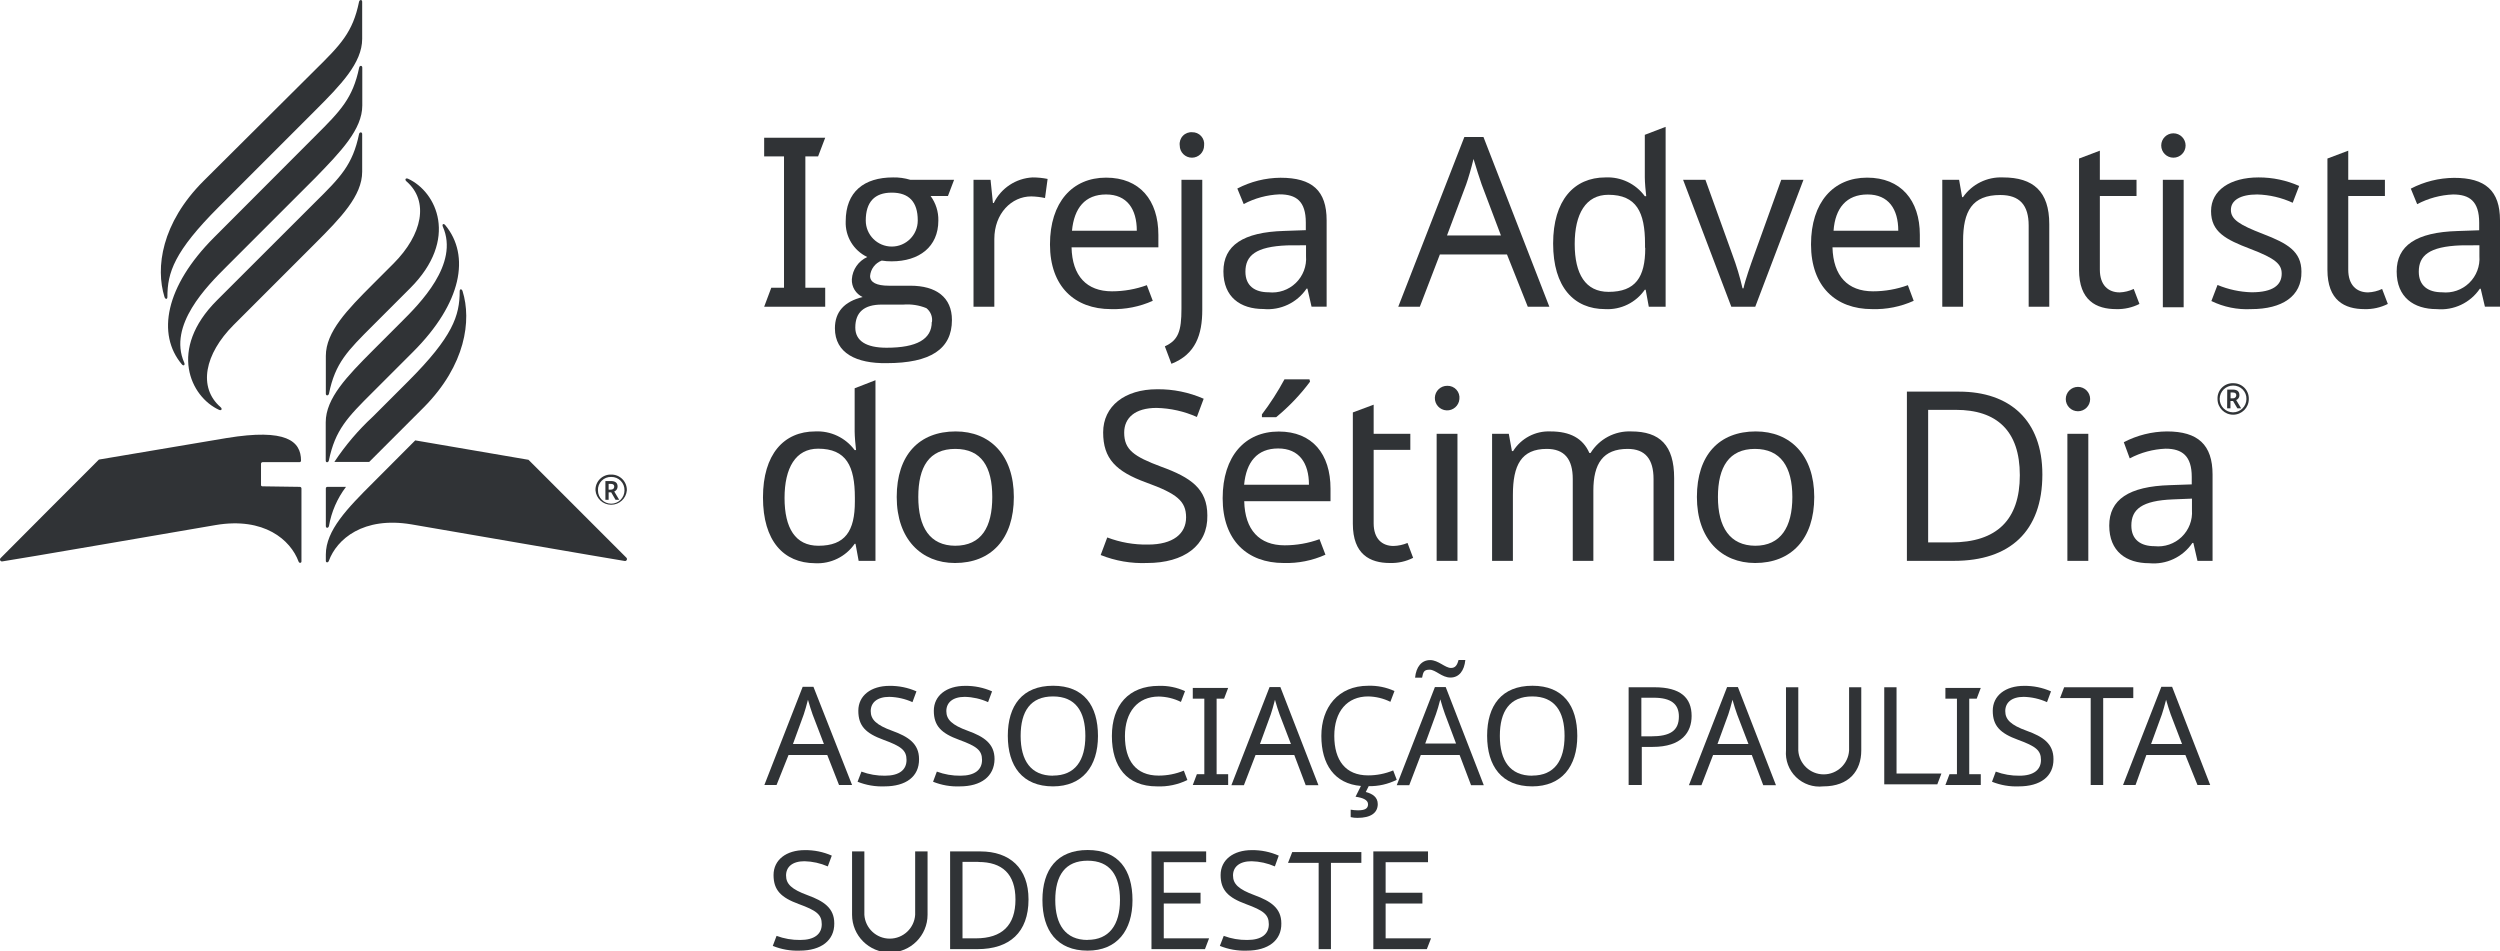
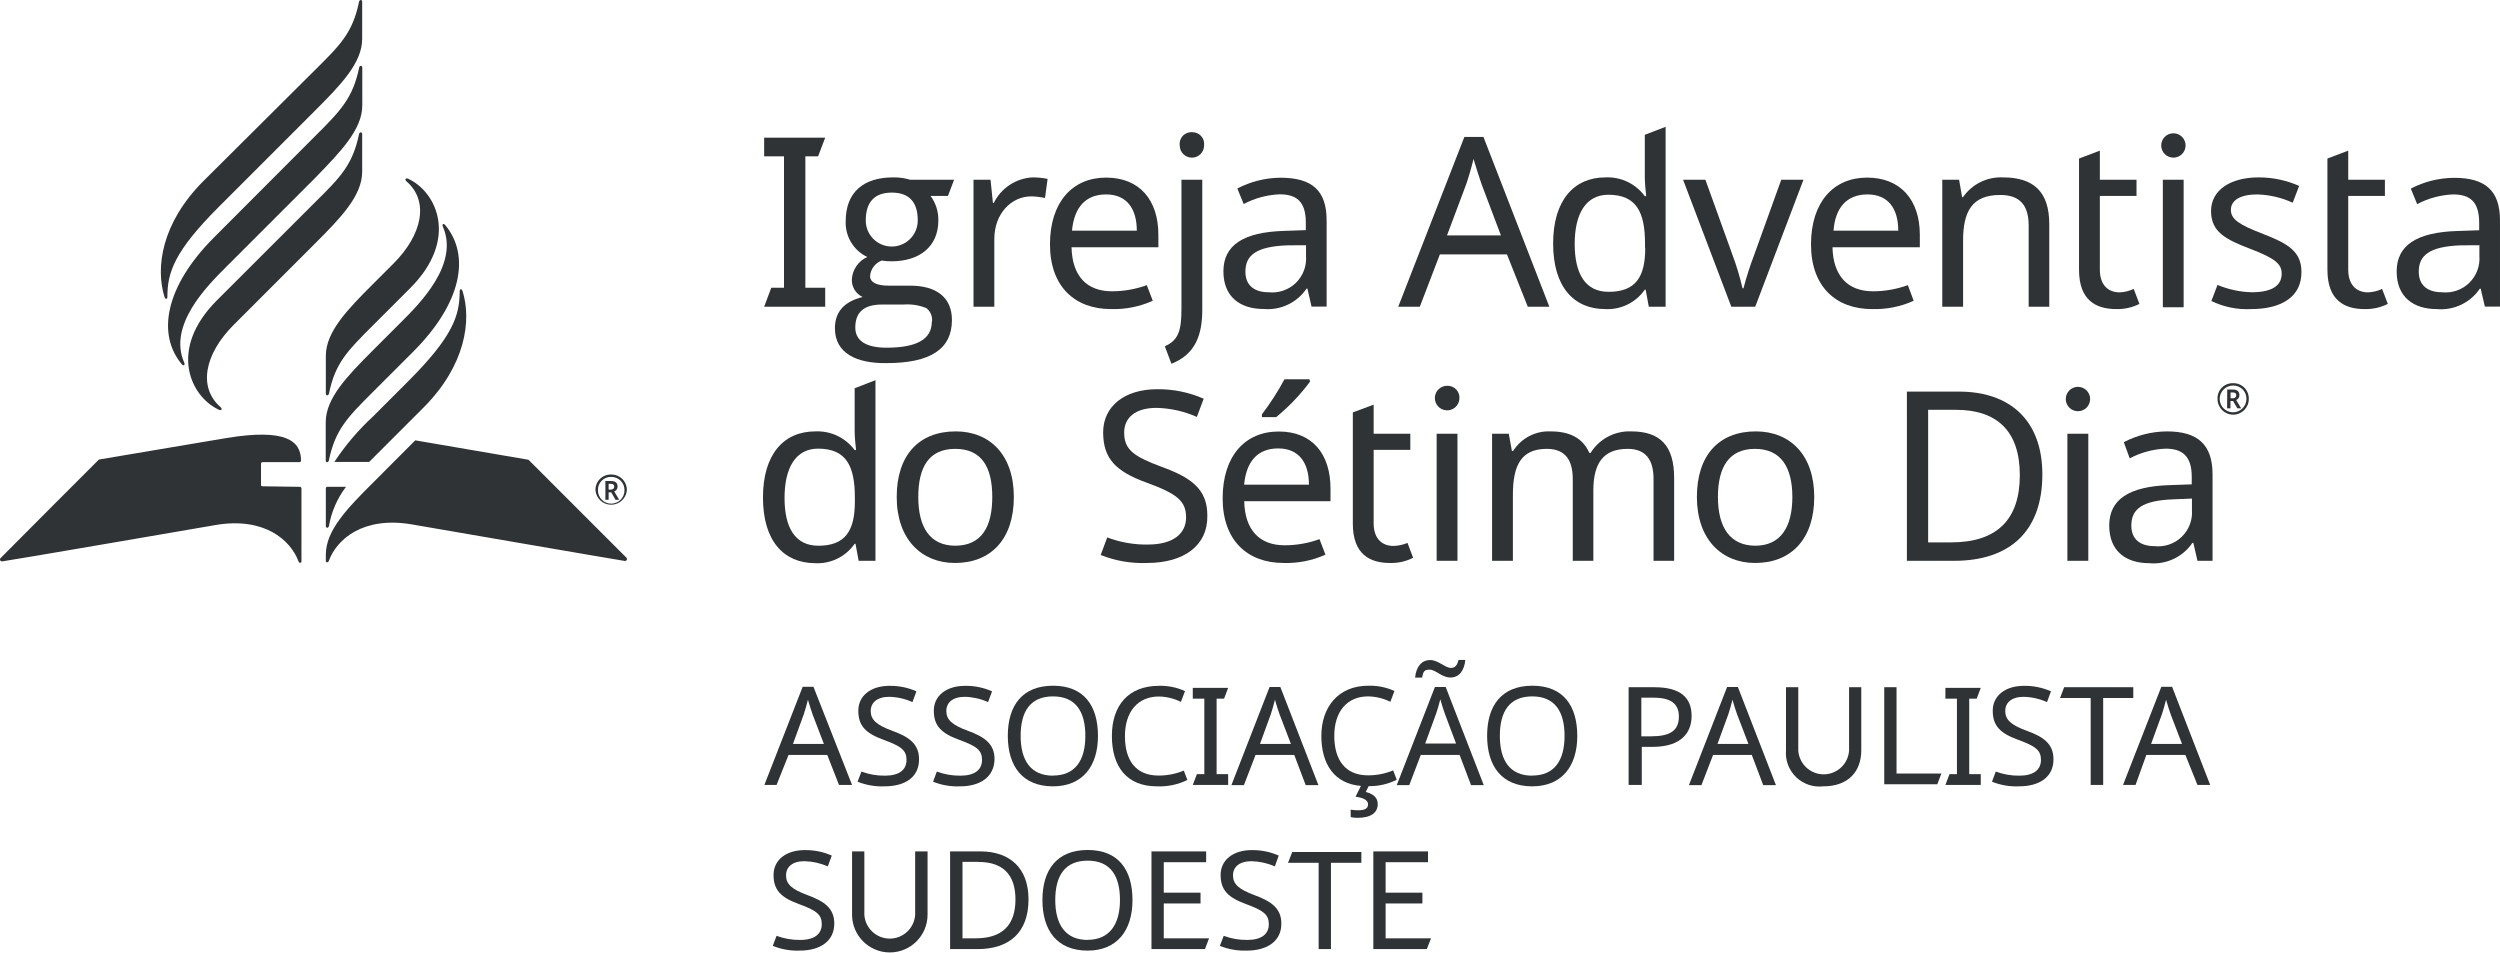
- <svg xmlns="http://www.w3.org/2000/svg" viewBox="0 0 231.79 88.14">
-   <defs>
-     <style>.cls-1{fill:#303336;}.cls-2{fill:#303336;}</style>
-   </defs>
-   <g id="PT">
-     <path class="cls-1" d="M70.85,28.44l.66-1.76h1.18V14.5H70.85V12.77h5.66l-.66,1.73H74.67V26.68h1.84v1.76Z" transform="translate(0 0)" />
-     <path class="cls-1" d="M77.41,30.44c0-1.52.86-2.48,2.57-2.9a1.73,1.73,0,0,1-1-1.65,2.44,2.44,0,0,1,1.43-2.06,3.51,3.51,0,0,1-2-3.31c0-2.75,1.71-4.07,4.39-4.07a5.16,5.16,0,0,1,1.6.22h4.06l-.57,1.5H86.28A3.71,3.71,0,0,1,87,20.45c0,2.44-1.78,3.78-4.33,3.78a5.2,5.2,0,0,1-.92-.07,1.68,1.68,0,0,0-1.08,1.43c0,.59.6.9,1.74.9h2c2.38,0,3.85,1.07,3.85,3.18,0,2.7-2,4-6.06,4C79.43,33.71,77.41,32.76,77.41,30.44Zm9-.59a1.39,1.39,0,0,0-.52-1.28,4.67,4.67,0,0,0-2.13-.33h-2c-1.65,0-2.46.71-2.46,2.13,0,1.23,1,1.87,2.9,1.87C85,32.24,86.39,31.45,86.39,29.85Zm-1.32-9.42c0-1.71-.81-2.57-2.41-2.57s-2.41.88-2.41,2.59a2.41,2.41,0,1,0,4.82,0Z" transform="translate(0 0)" />
-     <path class="cls-1" d="M97.13,16.59l-.24,1.77a6.78,6.78,0,0,0-1.28-.15c-1.82,0-3.42,1.58-3.42,3.95v6.28H90.26V16.67h1.58l.22,2.15h.08a4.25,4.25,0,0,1,3.6-2.37A7,7,0,0,1,97.13,16.59Z" transform="translate(0 0)" />
-     <path class="cls-1" d="M107.4,21.77v1.16H99.35c.06,2.66,1.4,4.08,3.75,4.08a9.47,9.47,0,0,0,3.23-.57l.55,1.45a8.8,8.8,0,0,1-3.87.77c-3.36,0-5.66-2.09-5.66-6s2.08-6.19,5.2-6.19S107.4,18.56,107.4,21.77Zm-8-.38h6c0-2-.9-3.36-2.85-3.36S99.59,19.29,99.39,21.39Z" transform="translate(0 0)" />
-     <path class="cls-1" d="M108,32.11c1.25-.57,1.54-1.41,1.54-3.49V16.67h1.93V28.73c0,2.3-.62,4.12-2.86,5Zm2.52-19.85a1.09,1.09,0,0,1,1.12,1.23,1.13,1.13,0,1,1-2.26,0A1.09,1.09,0,0,1,110.56,12.26Z" transform="translate(0 0)" />
-     <path class="cls-1" d="M123,20.43v8h-1.4l-.38-1.67h-.08a4.34,4.34,0,0,1-4,1.89c-2.13,0-3.71-1.1-3.71-3.49s1.8-3.64,5.64-3.75l2-.07v-.7c0-2-.9-2.62-2.44-2.62a7.79,7.79,0,0,0-3.32.9l-.59-1.44a8.79,8.79,0,0,1,4-1C121.67,16.48,123,17.68,123,20.43Zm-3.64,2.32c-2.94.11-3.89.95-3.89,2.44,0,1.32.88,1.91,2.15,1.91a3.14,3.14,0,0,0,3.47-3.36v-1Z" transform="translate(0 0)" />
-     <path class="cls-1" d="M139.72,23.59H133.5l-1.86,4.85h-2l6.13-15.74h1.77l6.11,15.74h-2Zm-2.35-6.5c-.13-.35-.59-1.8-.75-2.35-.22.9-.5,1.85-.68,2.35l-1.78,4.74h5Z" transform="translate(0 0)" />
-     <path class="cls-1" d="M144,22.58c0-4,1.93-6.13,4.85-6.13a4.27,4.27,0,0,1,3.65,1.74h.13c-.05-.38-.13-1.3-.13-1.74V12.5l1.93-.74V28.44h-1.56l-.29-1.58h-.08a4.19,4.19,0,0,1-3.67,1.8C145.93,28.66,144,26.62,144,22.58Zm8.52.37V22.6c0-2.92-.79-4.54-3.4-4.54-2.09,0-3.12,1.77-3.12,4.56s1,4.44,3.14,4.44C151.64,27.06,152.54,25.7,152.54,23Z" transform="translate(0 0)" />
-     <path class="cls-1" d="M156.05,16.67h2.07l2.5,6.94a24.94,24.94,0,0,1,.94,3.12h.09c.15-.73.66-2.18,1-3.12l2.5-6.94h2.06l-4.47,11.77h-2.22Z" transform="translate(0 0)" />
-     <path class="cls-1" d="M178,21.77v1.16H169.9c.07,2.66,1.41,4.08,3.76,4.08a9.47,9.47,0,0,0,3.23-.57l.54,1.45a8.72,8.72,0,0,1-3.86.77c-3.36,0-5.66-2.09-5.66-6s2.08-6.19,5.2-6.19S178,18.56,178,21.77Zm-8-.38h6c0-2-.9-3.36-2.85-3.36S170.15,19.29,170,21.39Z" transform="translate(0 0)" />
-     <path class="cls-1" d="M190,20.78v7.66h-1.91V20.91c0-1.89-.83-2.83-2.63-2.83-2.62,0-3.45,1.51-3.45,4.26v6.1h-1.93V16.67h1.56l.28,1.61H182a4.28,4.28,0,0,1,3.71-1.83C188.52,16.45,190,17.75,190,20.78Z" transform="translate(0 0)" />
-     <path class="cls-1" d="M197.83,26.79l.53,1.39a4.5,4.5,0,0,1-2.15.48c-1.85,0-3.45-.79-3.45-3.64V14.7l1.93-.73v2.7h3.4v1.5h-3.4V25c0,1.43.77,2.11,1.84,2.11A3.37,3.37,0,0,0,197.83,26.79Z" transform="translate(0 0)" />
-     <path class="cls-1" d="M202.64,13.49a1.13,1.13,0,1,1-2.26,0,1.13,1.13,0,1,1,2.26,0Zm-.18,15h-1.93V16.67h1.93Z" transform="translate(0 0)" />
-     <path class="cls-1" d="M208.72,28.66a7.51,7.51,0,0,1-3.69-.75l.57-1.49a8.83,8.83,0,0,0,3.16.68c2,0,2.79-.68,2.79-1.73,0-.88-.59-1.41-2.9-2.29S205,21.5,205,19.57s1.78-3.12,4.41-3.12a9.24,9.24,0,0,1,3.76.79l-.6,1.56a8.39,8.39,0,0,0-3.29-.77c-1.58,0-2.44.55-2.44,1.43s.77,1.38,3,2.24,3.54,1.6,3.54,3.49C213.42,27.47,211.59,28.66,208.72,28.66Z" transform="translate(0 0)" />
-     <path class="cls-1" d="M220.86,26.79l.53,1.39a4.54,4.54,0,0,1-2.16.48c-1.84,0-3.44-.79-3.44-3.64V14.7l1.93-.73v2.7h3.4v1.5h-3.4V25c0,1.43.77,2.11,1.84,2.11A3.37,3.37,0,0,0,220.86,26.79Z" transform="translate(0 0)" />
-     <path class="cls-1" d="M231.79,20.43v8h-1.4L230,26.77h-.08a4.35,4.35,0,0,1-4,1.89c-2.13,0-3.71-1.1-3.71-3.49s1.8-3.64,5.65-3.75l2-.07v-.7c0-2-.9-2.62-2.43-2.62a7.79,7.79,0,0,0-3.32.9l-.59-1.44a8.79,8.79,0,0,1,4-1C230.43,16.48,231.79,17.68,231.79,20.43Zm-3.64,2.32c-2.94.11-3.89.95-3.89,2.44,0,1.32.88,1.91,2.15,1.91a3.14,3.14,0,0,0,3.47-3.36v-1Z" transform="translate(0 0)" />
-     <path class="cls-1" d="M70.74,46.12c0-4,1.93-6.12,4.85-6.12a4.29,4.29,0,0,1,3.65,1.73h.13c-.05-.37-.13-1.29-.13-1.73v-4l1.93-.75V52H79.61l-.29-1.58h-.08a4.19,4.19,0,0,1-3.67,1.8C72.65,52.2,70.74,50.16,70.74,46.12Zm8.52.38v-.36c0-2.92-.79-4.54-3.41-4.54-2.08,0-3.11,1.78-3.11,4.57s1,4.43,3.14,4.43C78.36,50.6,79.26,49.24,79.26,46.5Z" transform="translate(0 0)" />
-     <path class="cls-1" d="M88.54,52.2c-3.11,0-5.4-2.21-5.4-6.12S85.23,40,88.61,40C91.79,40,94,42.19,94,46.08S91.9,52.2,88.54,52.2Zm0-1.6C91,50.6,92,48.87,92,46.08S91,41.62,88.57,41.62s-3.43,1.67-3.43,4.46S86.2,50.6,88.59,50.6Z" transform="translate(0 0)" />
-     <path class="cls-1" d="M106.35,52.2a10.45,10.45,0,0,1-4.3-.74l.61-1.63a10.08,10.08,0,0,0,3.78.66c2.32,0,3.53-1,3.53-2.52s-.86-2.2-3.69-3.23-4-2.22-4-4.65,2-4,5-4a10.43,10.43,0,0,1,4.32.88l-.63,1.69a9.73,9.73,0,0,0-3.74-.84c-2,0-3,.93-3,2.29,0,1.58.88,2.21,3.43,3.16,2.76,1,4.28,2.06,4.28,4.52C112,50.58,109.77,52.2,106.35,52.2Z" transform="translate(0 0)" />
-     <path class="cls-1" d="M123.36,45.31v1.16h-8c.06,2.66,1.4,4.09,3.75,4.09a9.47,9.47,0,0,0,3.23-.57l.55,1.44a8.8,8.8,0,0,1-3.87.77c-3.36,0-5.66-2.08-5.66-6s2.08-6.19,5.2-6.19S123.36,42.1,123.36,45.31Zm-8-.37h6c0-2-.9-3.36-2.85-3.36S115.55,42.83,115.35,44.94Zm6.1-9.55a18.74,18.74,0,0,1-3.14,3.29H117v-.26a24.76,24.76,0,0,0,2.09-3.25h2.32Z" transform="translate(0 0)" />
-     <path class="cls-1" d="M130.5,50.34l.52,1.38a4.46,4.46,0,0,1-2.15.48c-1.84,0-3.44-.79-3.44-3.64V38.24l1.93-.72v2.7h3.4v1.49h-3.4v6.81c0,1.42.77,2.1,1.84,2.1A3.63,3.63,0,0,0,130.5,50.34Z" transform="translate(0 0)" />
-     <path class="cls-1" d="M135.31,37a1.14,1.14,0,1,1-1.12-1.23A1.1,1.1,0,0,1,135.31,37ZM135.13,52H133.2V40.22h1.93Z" transform="translate(0 0)" />
-     <path class="cls-1" d="M155.22,44.32V52h-1.91V44.41c0-1.84-.77-2.79-2.4-2.79-2.28,0-3.18,1.36-3.18,3.87V52h-1.91V44.41c0-1.84-.77-2.79-2.41-2.79-2.37,0-3.14,1.52-3.14,4.26V52h-1.93V40.22h1.55l.29,1.6h.11A3.89,3.89,0,0,1,143.76,40c1.8,0,3,.63,3.6,2h.11a4.23,4.23,0,0,1,3.77-2C153.9,40,155.22,41.29,155.22,44.32Z" transform="translate(0 0)" />
-     <path class="cls-1" d="M162.73,52.2c-3.12,0-5.4-2.21-5.4-6.12S159.41,40,162.79,40c3.19,0,5.42,2.19,5.42,6.08S166.08,52.2,162.73,52.2Zm0-1.6c2.37,0,3.45-1.73,3.45-4.52s-1.08-4.46-3.47-4.46-3.43,1.67-3.43,4.46S160.38,50.6,162.77,50.6Z" transform="translate(0 0)" />
-     <path class="cls-1" d="M181.17,52H176.8V36.31h4.83c4.72,0,7.73,2.66,7.73,7.68C189.36,49.28,186.33,52,181.17,52Zm.17-14h-2.57V50.29h2.13c4.24,0,6.37-2.1,6.37-6.23S185.12,38,181.34,38Z" transform="translate(0 0)" />
-     <path class="cls-1" d="M193.79,37a1.13,1.13,0,1,1-2.26,0,1.13,1.13,0,1,1,2.26,0ZM193.62,52h-1.94V40.22h1.94Z" transform="translate(0 0)" />
-     <path class="cls-1" d="M205.14,44v8h-1.4l-.38-1.66h-.09a4.34,4.34,0,0,1-4,1.88c-2.13,0-3.71-1.09-3.71-3.49s1.8-3.64,5.65-3.75l2-.07v-.7c0-1.95-.9-2.61-2.43-2.61a7.79,7.79,0,0,0-3.32.9L196.91,41a8.79,8.79,0,0,1,4-1C203.78,40,205.14,41.23,205.14,44ZM201.5,46.3c-2.95.11-3.89.94-3.89,2.43,0,1.32.88,1.91,2.15,1.91a3.14,3.14,0,0,0,3.47-3.35V46.23Z" transform="translate(0 0)" />
-     <path class="cls-1" d="M205.6,37a1.4,1.4,0,0,1,1.45-1.47A1.42,1.42,0,0,1,208.5,37a1.45,1.45,0,0,1-2.9,0Zm2.68,0a1.21,1.21,0,0,0-1.23-1.25A1.24,1.24,0,1,0,208.28,37Zm-1.78-.88H207c.44,0,.63.18.63.53a.47.47,0,0,1-.3.44l.46.77h-.35l-.4-.68h-.24v.68h-.31Zm.51.81a.29.29,0,0,0,.33-.28c0-.18-.11-.26-.33-.26h-.2v.54Z" transform="translate(0 0)" />
-     <path class="cls-1" d="M34.57,30.18c-2.35,2.35-3.49,3.47-4.07,6.32-.05.21-.29.21-.29,0V33c0-2.24,2-4.29,4.37-6.66l1.91-1.91c2.67-2.68,3.32-5.78,1.19-7.62-.17-.15-.08-.34.15-.24,2.65,1.21,4.74,5.61.2,10.15Zm-4.37,9v3.52c0,.21.24.21.29,0,.59-2.85,1.72-4,4.07-6.34l3.72-3.72c4.55-4.54,5.34-8.95,3-11.77-.16-.19-.32-.08-.22.15,1.53,3.46-2.14,7.13-3.89,8.87l-2.63,2.63C32.2,34.87,30.2,36.92,30.2,39.15ZM20.11,27.85c-4.55,4.55-2.45,8.94.2,10.15.23.1.32-.09.15-.24-2.13-1.84-1.48-4.94,1.19-7.62l7.56-7.56c2.37-2.37,4.37-4.42,4.37-6.66V12.43c0-.21-.25-.21-.29,0-.59,2.85-1.72,4-4.07,6.32ZM33.59,9.78V6.27c0-.22-.25-.22-.29,0-.59,2.84-1.72,4-4.07,6.34L19.86,22c-4.55,4.55-5.34,9-3,11.78.16.19.32.07.22-.16-1.53-3.46,2.14-7.12,3.89-8.87l8.28-8.28C31.59,14.06,33.59,12,33.59,9.78Zm-14.72,7c-3.91,3.91-4.46,8.05-3.62,10.75.07.23.27.25.27,0,0-2.26.63-4.21,4.77-8.35l8.92-8.92c2.38-2.38,4.37-4.42,4.37-6.66V.16c0-.21-.24-.21-.29,0-.58,2.85-1.72,4-4.07,6.32Zm5.47,28.31A.14.14,0,0,1,24.2,45V43a.15.15,0,0,1,.14-.15h3.43a.14.14,0,0,0,.14-.14c0-1.82-1.38-3-6.88-2.1l-11.86,2s-9,9-9.11,9.13a.18.18,0,0,0,.16.31C.38,52.06,20,48.68,20,48.68c4.49-.76,6.94,1.38,7.68,3.38.06.18.27.15.27,0V45.29a.15.15,0,0,0-.14-.15ZM38.5,40.83l-3.92,3.93c-2.38,2.37-4.37,4.42-4.37,6.66V52c0,.17.21.2.28,0,.73-2,3.18-4.14,7.67-3.38,0,0,19.58,3.38,19.75,3.39a.18.18,0,0,0,.16-.31L49,42.63ZM42.89,27c-.07-.23-.27-.24-.27,0,0,2.26-.63,4.21-4.77,8.35l-3.27,3.27A23,23,0,0,0,31,42.83h3.23l.38-.38,4.7-4.7C43.18,33.84,43.73,29.7,42.89,27ZM30.21,48.77c0,.22.24.22.29,0a8.35,8.35,0,0,1,1.58-3.63H30.35a.14.14,0,0,0-.14.14Z" transform="translate(0 0)" />
-     <path class="cls-1" d="M55.21,45.47A1.41,1.41,0,0,1,56.67,44a1.43,1.43,0,0,1,1.45,1.46,1.46,1.46,0,0,1-2.91,0Zm2.69,0a1.21,1.21,0,0,0-1.23-1.25,1.19,1.19,0,0,0-1.23,1.25,1.23,1.23,0,1,0,2.46,0Zm-1.77-.87h.5c.43,0,.63.17.63.51a.48.48,0,0,1-.31.46l.46.77h-.34l-.4-.69h-.24v.69h-.3Zm.49.8c.21,0,.33-.11.33-.28s-.1-.26-.33-.26h-.19v.54Z" transform="translate(0 0)" />
-   </g>
-   <g id="Layer_3" data-name="Layer 3">
-     <path class="cls-2" d="M76.7,70H73.11L72,72.78H70.87l3.55-9.1h1L79,72.78H77.79Zm-1.36-3.76c-.07-.21-.34-1-.43-1.36-.13.52-.29,1.07-.39,1.36l-1,2.74h2.87Z" transform="translate(0 0)" />
-     <path class="cls-2" d="M82,72.91a6.06,6.06,0,0,1-2.49-.43l.36-.94a6,6,0,0,0,2.18.38c1.35,0,2-.56,2-1.46s-.5-1.27-2.14-1.87-2.33-1.28-2.33-2.69,1.18-2.31,2.89-2.31a6,6,0,0,1,2.5.51l-.37,1a5.52,5.52,0,0,0-2.15-.49c-1.13,0-1.72.54-1.72,1.32s.51,1.29,2,1.83,2.48,1.19,2.48,2.62C85.23,72,84,72.91,82,72.91Z" transform="translate(0 0)" />
-     <path class="cls-2" d="M89,72.91a6,6,0,0,1-2.49-.43l.35-.94a6.07,6.07,0,0,0,2.19.38c1.34,0,2-.56,2-1.46s-.49-1.27-2.13-1.87-2.34-1.28-2.34-2.69,1.18-2.31,2.9-2.31a6,6,0,0,1,2.5.51l-.37,1a5.52,5.52,0,0,0-2.16-.49c-1.13,0-1.71.54-1.71,1.32s.51,1.29,2,1.83,2.47,1.19,2.47,2.62C92.19,72,90.94,72.91,89,72.91Z" transform="translate(0 0)" />
-     <path class="cls-2" d="M97.63,72.91c-2.84,0-4.19-1.88-4.19-4.69s1.35-4.64,4.2-4.64,4.16,1.84,4.16,4.66S100.35,72.91,97.63,72.91Zm0-1c2.05,0,3-1.4,3-3.68s-.92-3.66-3-3.66-3,1.37-3,3.66S95.58,71.92,97.63,71.92Z" transform="translate(0 0)" />
-     <path class="cls-2" d="M104.3,68.25c0,2.25,1,3.66,3.12,3.66a6.1,6.1,0,0,0,2.34-.46l.33.87a5.84,5.84,0,0,1-2.83.59c-2.78,0-4.17-1.82-4.17-4.67s1.55-4.65,4.36-4.65a5.39,5.39,0,0,1,2.42.49l-.38,1a4.81,4.81,0,0,0-2.06-.5C105.49,64.59,104.3,66,104.3,68.25Z" transform="translate(0 0)" />
-     <path class="cls-2" d="M110.59,72.78l.38-1h.69v-7h-1.07v-1h3.28l-.38,1h-.69v7h1.07v1Z" transform="translate(0 0)" />
-     <path class="cls-2" d="M120,70h-3.59l-1.08,2.8h-1.16l3.54-9.1h1l3.53,9.1h-1.18Zm-1.36-3.76c-.08-.21-.34-1-.43-1.36-.13.52-.29,1.07-.39,1.36l-1,2.74h2.87Z" transform="translate(0 0)" />
-     <path class="cls-2" d="M127.74,74.55c0,.81-.64,1.28-1.88,1.28a2.49,2.49,0,0,1-.63-.07v-.69a4,4,0,0,0,.67.06c.61,0,.94-.14.94-.56s-.51-.61-1.16-.7l.5-1c-2.45-.2-3.67-2-3.67-4.64s1.55-4.65,4.35-4.65a5.44,5.44,0,0,1,2.43.49l-.38,1a4.85,4.85,0,0,0-2.06-.5c-1.94,0-3.14,1.39-3.14,3.66s1.05,3.66,3.13,3.66a6,6,0,0,0,2.33-.46l.33.87a5.56,5.56,0,0,1-2.6.59l-.27.54C127.24,73.59,127.74,73.9,127.74,74.55Z" transform="translate(0 0)" />
-     <path class="cls-2" d="M135.33,70h-3.6l-1.07,2.8H129.5l3.54-9.1h1l3.53,9.1h-1.18ZM132.6,61.2c.75,0,1.39.73,1.93.73.39,0,.57-.24.7-.74h.63c-.1,1-.58,1.63-1.38,1.63s-1.37-.73-1.93-.73-.59.24-.7.74h-.65C131.3,61.83,131.8,61.2,132.6,61.2Zm1.37,5c-.08-.21-.34-1-.43-1.36-.13.52-.29,1.07-.4,1.36l-1,2.74H135Z" transform="translate(0 0)" />
-     <path class="cls-2" d="M142.06,72.91c-2.83,0-4.18-1.88-4.18-4.69s1.35-4.64,4.2-4.64,4.16,1.84,4.16,4.66S144.79,72.91,142.06,72.91Zm0-1c2.06,0,3-1.4,3-3.68s-.92-3.66-3-3.66-3,1.37-3,3.66S140,71.92,142.06,71.92Z" transform="translate(0 0)" />
-     <path class="cls-2" d="M156.84,66.38c0,1.5-.9,2.87-3.62,2.87h-1v3.53H151V63.72h2.4C155.81,63.72,156.84,64.69,156.84,66.38Zm-4.66-1.69v3.58h.91c1.73,0,2.57-.5,2.57-1.84,0-1.16-.73-1.74-2.33-1.74Z" transform="translate(0 0)" />
-     <path class="cls-2" d="M162.42,70h-3.59l-1.08,2.8h-1.16l3.54-9.1h1l3.53,9.1h-1.18Zm-1.36-3.76c-.08-.21-.34-1-.43-1.36-.13.52-.29,1.07-.39,1.36l-1,2.74h2.87Z" transform="translate(0 0)" />
-     <path class="cls-2" d="M172.57,69.58c0,1.88-1.13,3.33-3.53,3.33a3.11,3.11,0,0,1-3.45-3.35V63.72h1.14v5.87a2.36,2.36,0,0,0,4.71,0V63.72h1.13Z" transform="translate(0 0)" />
-     <path class="cls-2" d="M174.7,63.72h1.14v8H180l-.38,1H174.7Z" transform="translate(0 0)" />
-     <path class="cls-2" d="M180.37,72.78l.38-1h.69v-7h-1.07v-1h3.28l-.38,1h-.69v7h1.07v1Z" transform="translate(0 0)" />
-     <path class="cls-2" d="M187.18,72.91a6,6,0,0,1-2.49-.43l.35-.94a6.07,6.07,0,0,0,2.19.38c1.34,0,2-.56,2-1.46s-.49-1.27-2.13-1.87-2.34-1.28-2.34-2.69,1.18-2.31,2.9-2.31a6,6,0,0,1,2.5.51l-.37,1a5.57,5.57,0,0,0-2.16-.49c-1.13,0-1.71.54-1.71,1.32s.5,1.29,2,1.83,2.47,1.19,2.47,2.62C190.41,72,189.16,72.91,187.18,72.91Z" transform="translate(0 0)" />
-     <path class="cls-2" d="M193.84,72.78V64.72H191l.38-1h6.41v1H195v8.06Z" transform="translate(0 0)" />
-     <path class="cls-2" d="M202.62,70H199L198,72.78h-1.16l3.55-9.1h1l3.53,9.1h-1.18Zm-1.36-3.76c-.07-.21-.34-1-.43-1.36-.13.52-.29,1.07-.39,1.36l-1,2.74h2.87Z" transform="translate(0 0)" />
-     <path class="cls-2" d="M74.14,88.14a6,6,0,0,1-2.49-.44l.35-.93a6.07,6.07,0,0,0,2.19.38c1.34,0,2-.56,2-1.46s-.49-1.27-2.13-1.87-2.34-1.28-2.34-2.69,1.18-2.31,2.9-2.31a6,6,0,0,1,2.5.51l-.37,1a5.75,5.75,0,0,0-2.16-.48c-1.13,0-1.71.53-1.71,1.32s.5,1.28,2,1.83,2.47,1.19,2.47,2.61C77.37,87.2,76.12,88.14,74.14,88.14Z" transform="translate(0 0)" />
-     <path class="cls-2" d="M86,84.81a3.49,3.49,0,0,1-7,0V78.94h1.14v5.88a2.36,2.36,0,0,0,4.71,0V78.94H86Z" transform="translate(0 0)" />
-     <path class="cls-2" d="M90.62,88H88.09V78.94h2.8c2.73,0,4.47,1.54,4.47,4.45C95.36,86.45,93.6,88,90.62,88Zm.1-8.09H89.24V87h1.23c2.45,0,3.68-1.22,3.68-3.6S92.91,79.92,90.72,79.92Z" transform="translate(0 0)" />
-     <path class="cls-2" d="M100.84,88.14c-2.84,0-4.19-1.88-4.19-4.69s1.35-4.64,4.2-4.64S105,80.65,105,83.46,103.57,88.14,100.84,88.14Zm0-1c2,0,3-1.4,3-3.69s-.92-3.65-3-3.65-3,1.37-3,3.65S98.79,87.15,100.84,87.15Z" transform="translate(0 0)" />
-     <path class="cls-2" d="M106.76,88V78.94h5.07v1H107.9v2.83h3.41v1H107.9V87h4.2l-.38,1Z" transform="translate(0 0)" />
-     <path class="cls-2" d="M115.59,88.14a6.07,6.07,0,0,1-2.49-.44l.36-.93a6,6,0,0,0,2.18.38c1.35,0,2-.56,2-1.46s-.5-1.27-2.13-1.87-2.34-1.28-2.34-2.69,1.18-2.31,2.89-2.31a6,6,0,0,1,2.5.51l-.36,1a5.75,5.75,0,0,0-2.16-.48c-1.13,0-1.72.53-1.72,1.32s.51,1.28,2,1.83,2.48,1.19,2.48,2.61C118.83,87.2,117.57,88.14,115.59,88.14Z" transform="translate(0 0)" />
-     <path class="cls-2" d="M122.26,88V80h-2.84l.39-1h6.41v1H123.4V88Z" transform="translate(0 0)" />
-     <path class="cls-2" d="M127.33,88V78.94h5.07v1h-3.93v2.83h3.41v1h-3.41V87h4.21l-.39,1Z" transform="translate(0 0)" />
+ <svg xmlns="http://www.w3.org/2000/svg" width="231.791" height="88.308" viewBox="0 0 231.791 88.308">
+   <g id="Grupo_37" data-name="Grupo 37" transform="translate(0 -0.003)">
+     <g id="PT">
+       <path id="Caminho_1900" data-name="Caminho 1900" d="M70.85,28.44l.66-1.76h1.18V14.5H70.85V12.77h5.66l-.66,1.73H74.67V26.68h1.84v1.76Z" fill="#303336" />
+       <path id="Caminho_1901" data-name="Caminho 1901" d="M77.41,30.44c0-1.52.86-2.48,2.57-2.9a1.73,1.73,0,0,1-1-1.65,2.44,2.44,0,0,1,1.43-2.06,3.51,3.51,0,0,1-2-3.31c0-2.75,1.71-4.07,4.39-4.07a5.16,5.16,0,0,1,1.6.22h4.06l-.57,1.5H86.28A3.71,3.71,0,0,1,87,20.45c0,2.44-1.78,3.78-4.33,3.78a5.2,5.2,0,0,1-.92-.07,1.68,1.68,0,0,0-1.08,1.43c0,.59.6.9,1.74.9h2c2.38,0,3.85,1.07,3.85,3.18,0,2.7-2,4-6.06,4C79.43,33.71,77.41,32.76,77.41,30.44Zm9-.59a1.39,1.39,0,0,0-.52-1.28,4.67,4.67,0,0,0-2.13-.33h-2c-1.65,0-2.46.71-2.46,2.13,0,1.23,1,1.87,2.9,1.87,2.8,0,4.19-.79,4.19-2.39Zm-1.32-9.42c0-1.71-.81-2.57-2.41-2.57s-2.41.88-2.41,2.59a2.41,2.41,0,1,0,4.82,0Z" fill="#303336" />
+       <path id="Caminho_1902" data-name="Caminho 1902" d="M97.13,16.59l-.24,1.77a6.78,6.78,0,0,0-1.28-.15c-1.82,0-3.42,1.58-3.42,3.95v6.28H90.26V16.67h1.58l.22,2.15h.08a4.25,4.25,0,0,1,3.6-2.37,7,7,0,0,1,1.39.14Z" fill="#303336" />
+       <path id="Caminho_1903" data-name="Caminho 1903" d="M107.4,21.77v1.16H99.35c.06,2.66,1.4,4.08,3.75,4.08a9.47,9.47,0,0,0,3.23-.57l.55,1.45a8.8,8.8,0,0,1-3.87.77c-3.36,0-5.66-2.09-5.66-6s2.08-6.19,5.2-6.19S107.4,18.56,107.4,21.77Zm-8-.38h6c0-2-.9-3.36-2.85-3.36s-2.96,1.26-3.16,3.36Z" fill="#303336" />
+       <path id="Caminho_1904" data-name="Caminho 1904" d="M108,32.11c1.25-.57,1.54-1.41,1.54-3.49V16.67h1.93V28.73c0,2.3-.62,4.12-2.86,5Zm2.52-19.85a1.09,1.09,0,0,1,1.12,1.23,1.13,1.13,0,1,1-2.26,0,1.09,1.09,0,0,1,1.18-1.23Z" fill="#303336" />
+       <path id="Caminho_1905" data-name="Caminho 1905" d="M123,20.43v8h-1.4l-.38-1.67h-.08a4.34,4.34,0,0,1-4,1.89c-2.13,0-3.71-1.1-3.71-3.49s1.8-3.64,5.64-3.75l2-.07v-.7c0-2-.9-2.62-2.44-2.62a7.79,7.79,0,0,0-3.32.9l-.59-1.44a8.79,8.79,0,0,1,4-1C121.67,16.48,123,17.68,123,20.43Zm-3.64,2.32c-2.94.11-3.89.95-3.89,2.44,0,1.32.88,1.91,2.15,1.91a3.14,3.14,0,0,0,3.47-3.36v-1Z" fill="#303336" />
+       <path id="Caminho_1906" data-name="Caminho 1906" d="M139.72,23.59H133.5l-1.86,4.85h-2l6.13-15.74h1.77l6.11,15.74h-2Zm-2.35-6.5c-.13-.35-.59-1.8-.75-2.35-.22.9-.5,1.85-.68,2.35l-1.78,4.74h5Z" fill="#303336" />
+       <path id="Caminho_1907" data-name="Caminho 1907" d="M144,22.58c0-4,1.93-6.13,4.85-6.13a4.27,4.27,0,0,1,3.65,1.74h.13c-.05-.38-.13-1.3-.13-1.74V12.5l1.93-.74V28.44h-1.56l-.29-1.58h-.08a4.19,4.19,0,0,1-3.67,1.8C145.93,28.66,144,26.62,144,22.58Zm8.52.37V22.6c0-2.92-.79-4.54-3.4-4.54-2.09,0-3.12,1.77-3.12,4.56s1,4.44,3.14,4.44c2.5,0,3.4-1.36,3.4-4.06Z" fill="#303336" />
+       <path id="Caminho_1908" data-name="Caminho 1908" d="M156.05,16.67h2.07l2.5,6.94a24.936,24.936,0,0,1,.94,3.12h.09a30.539,30.539,0,0,1,1-3.12l2.5-6.94h2.06l-4.47,11.77h-2.22Z" fill="#303336" />
+       <path id="Caminho_1909" data-name="Caminho 1909" d="M178,21.77v1.16h-8.1c.07,2.66,1.41,4.08,3.76,4.08a9.47,9.47,0,0,0,3.23-.57l.54,1.45a8.72,8.72,0,0,1-3.86.77c-3.36,0-5.66-2.09-5.66-6s2.08-6.19,5.2-6.19S178,18.56,178,21.77Zm-8-.38h6c0-2-.9-3.36-2.85-3.36s-3,1.26-3.15,3.36Z" fill="#303336" />
+       <path id="Caminho_1910" data-name="Caminho 1910" d="M190,20.78v7.66h-1.91V20.91c0-1.89-.83-2.83-2.63-2.83-2.62,0-3.45,1.51-3.45,4.26v6.1h-1.93V16.67h1.56l.28,1.61H182a4.28,4.28,0,0,1,3.71-1.83C188.52,16.45,190,17.75,190,20.78Z" fill="#303336" />
+       <path id="Caminho_1911" data-name="Caminho 1911" d="M197.83,26.79l.53,1.39a4.5,4.5,0,0,1-2.15.48c-1.85,0-3.45-.79-3.45-3.64V14.7l1.93-.73v2.7h3.4v1.5h-3.4V25c0,1.43.77,2.11,1.84,2.11A3.37,3.37,0,0,0,197.83,26.79Z" fill="#303336" />
+       <path id="Caminho_1912" data-name="Caminho 1912" d="M202.64,13.49a1.13,1.13,0,1,1-1.13-1.13,1.13,1.13,0,0,1,1.13,1.13Zm-.18,15h-1.93V16.67h1.93Z" fill="#303336" />
+       <path id="Caminho_1913" data-name="Caminho 1913" d="M208.72,28.66a7.51,7.51,0,0,1-3.69-.75l.57-1.49a8.83,8.83,0,0,0,3.16.68c2,0,2.79-.68,2.79-1.73,0-.88-.59-1.41-2.9-2.29S205,21.5,205,19.57s1.78-3.12,4.41-3.12a9.24,9.24,0,0,1,3.76.79l-.6,1.56a8.39,8.39,0,0,0-3.29-.77c-1.58,0-2.44.55-2.44,1.43s.77,1.38,3,2.24,3.54,1.6,3.54,3.49C213.42,27.47,211.59,28.66,208.72,28.66Z" fill="#303336" />
+       <path id="Caminho_1914" data-name="Caminho 1914" d="M220.86,26.79l.53,1.39a4.54,4.54,0,0,1-2.16.48c-1.84,0-3.44-.79-3.44-3.64V14.7l1.93-.73v2.7h3.4v1.5h-3.4V25c0,1.43.77,2.11,1.84,2.11a3.37,3.37,0,0,0,1.3-.32Z" fill="#303336" />
+       <path id="Caminho_1915" data-name="Caminho 1915" d="M231.79,20.43v8h-1.4L230,26.77h-.08a4.35,4.35,0,0,1-4,1.89c-2.13,0-3.71-1.1-3.71-3.49s1.8-3.64,5.65-3.75l2-.07v-.7c0-2-.9-2.62-2.43-2.62a7.79,7.79,0,0,0-3.32.9l-.59-1.44a8.79,8.79,0,0,1,4-1C230.43,16.48,231.79,17.68,231.79,20.43Zm-3.64,2.32c-2.94.11-3.89.95-3.89,2.44,0,1.32.88,1.91,2.15,1.91a3.14,3.14,0,0,0,3.47-3.36v-1Z" fill="#303336" />
+       <path id="Caminho_1916" data-name="Caminho 1916" d="M70.74,46.12c0-4,1.93-6.12,4.85-6.12a4.29,4.29,0,0,1,3.65,1.73h.13c-.05-.37-.13-1.29-.13-1.73V36l1.93-.75V52H79.61l-.29-1.58h-.08a4.19,4.19,0,0,1-3.67,1.8C72.65,52.2,70.74,50.16,70.74,46.12Zm8.52.38v-.36c0-2.92-.79-4.54-3.41-4.54-2.08,0-3.11,1.78-3.11,4.57s1,4.43,3.14,4.43c2.48,0,3.38-1.36,3.38-4.1Z" fill="#303336" />
+       <path id="Caminho_1917" data-name="Caminho 1917" d="M88.54,52.2c-3.11,0-5.4-2.21-5.4-6.12S85.23,40,88.61,40C91.79,40,94,42.19,94,46.08S91.9,52.2,88.54,52.2Zm0-1.6C91,50.6,92,48.87,92,46.08s-1-4.46-3.43-4.46-3.43,1.67-3.43,4.46,1.06,4.52,3.45,4.52Z" fill="#303336" />
+       <path id="Caminho_1918" data-name="Caminho 1918" d="M106.35,52.2a10.45,10.45,0,0,1-4.3-.74l.61-1.63a10.08,10.08,0,0,0,3.78.66c2.32,0,3.53-1,3.53-2.52s-.86-2.2-3.69-3.23-4-2.22-4-4.65,2-4,5-4a10.43,10.43,0,0,1,4.32.88l-.63,1.69a9.73,9.73,0,0,0-3.74-.84c-2,0-3,.93-3,2.29,0,1.58.88,2.21,3.43,3.16,2.76,1,4.28,2.06,4.28,4.52C112,50.58,109.77,52.2,106.35,52.2Z" fill="#303336" />
+       <path id="Caminho_1919" data-name="Caminho 1919" d="M123.36,45.31v1.16h-8c.06,2.66,1.4,4.09,3.75,4.09a9.47,9.47,0,0,0,3.23-.57l.55,1.44a8.8,8.8,0,0,1-3.87.77c-3.36,0-5.66-2.08-5.66-6s2.08-6.19,5.2-6.19S123.36,42.1,123.36,45.31Zm-8-.37h6c0-2-.9-3.36-2.85-3.36s-2.96,1.25-3.16,3.36Zm6.1-9.55a18.74,18.74,0,0,1-3.14,3.29H117v-.26a24.759,24.759,0,0,0,2.09-3.25h2.32Z" fill="#303336" />
+       <path id="Caminho_1920" data-name="Caminho 1920" d="M130.5,50.34l.52,1.38a4.46,4.46,0,0,1-2.15.48c-1.84,0-3.44-.79-3.44-3.64V38.24l1.93-.72v2.7h3.4v1.49h-3.4v6.81c0,1.42.77,2.1,1.84,2.1A3.63,3.63,0,0,0,130.5,50.34Z" fill="#303336" />
+       <path id="Caminho_1921" data-name="Caminho 1921" d="M135.31,37a1.14,1.14,0,1,1-1.12-1.23A1.1,1.1,0,0,1,135.31,37Zm-.18,15H133.2V40.22h1.93Z" fill="#303336" />
+       <path id="Caminho_1922" data-name="Caminho 1922" d="M155.22,44.32V52h-1.91V44.41c0-1.84-.77-2.79-2.4-2.79-2.28,0-3.18,1.36-3.18,3.87V52h-1.91V44.41c0-1.84-.77-2.79-2.41-2.79-2.37,0-3.14,1.52-3.14,4.26V52h-1.93V40.22h1.55l.29,1.6h.11A3.89,3.89,0,0,1,143.76,40c1.8,0,3,.63,3.6,2h.11a4.23,4.23,0,0,1,3.77-2C153.9,40,155.22,41.29,155.22,44.32Z" fill="#303336" />
+       <path id="Caminho_1923" data-name="Caminho 1923" d="M162.73,52.2c-3.12,0-5.4-2.21-5.4-6.12S159.41,40,162.79,40c3.19,0,5.42,2.19,5.42,6.08S166.08,52.2,162.73,52.2Zm0-1.6c2.37,0,3.45-1.73,3.45-4.52s-1.08-4.46-3.47-4.46-3.43,1.67-3.43,4.46,1.1,4.52,3.49,4.52Z" fill="#303336" />
+       <path id="Caminho_1924" data-name="Caminho 1924" d="M181.17,52H176.8V36.31h4.83c4.72,0,7.73,2.66,7.73,7.68C189.36,49.28,186.33,52,181.17,52Zm.17-14h-2.57V50.29h2.13c4.24,0,6.37-2.1,6.37-6.23S185.12,38,181.34,38Z" fill="#303336" />
+       <path id="Caminho_1925" data-name="Caminho 1925" d="M193.79,37a1.13,1.13,0,1,1-1.13-1.13A1.13,1.13,0,0,1,193.79,37Zm-.17,15h-1.94V40.22h1.94Z" fill="#303336" />
+       <path id="Caminho_1926" data-name="Caminho 1926" d="M205.14,44v8h-1.4l-.38-1.66h-.09a4.34,4.34,0,0,1-4,1.88c-2.13,0-3.71-1.09-3.71-3.49s1.8-3.64,5.65-3.75l2-.07v-.7c0-1.95-.9-2.61-2.43-2.61a7.79,7.79,0,0,0-3.32.9l-.55-1.5a8.79,8.79,0,0,1,4-1C203.78,40,205.14,41.23,205.14,44Zm-3.64,2.3c-2.95.11-3.89.94-3.89,2.43,0,1.32.88,1.91,2.15,1.91a3.14,3.14,0,0,0,3.47-3.35V46.23Z" fill="#303336" />
+       <path id="Caminho_1927" data-name="Caminho 1927" d="M205.6,37a1.4,1.4,0,0,1,1.45-1.47A1.42,1.42,0,0,1,208.5,37a1.45,1.45,0,0,1-2.9,0Zm2.68,0a1.21,1.21,0,0,0-1.23-1.25A1.24,1.24,0,1,0,208.28,37Zm-1.78-.88h.5c.44,0,.63.18.63.53a.47.47,0,0,1-.3.44l.46.77h-.35l-.4-.68h-.24v.68h-.31Zm.51.81a.29.29,0,0,0,.33-.28c0-.18-.11-.26-.33-.26h-.2v.54Z" fill="#303336" />
+       <path id="Caminho_1928" data-name="Caminho 1928" d="M34.57,30.18c-2.35,2.35-3.49,3.47-4.07,6.32-.05.21-.29.21-.29,0V33c0-2.24,2-4.29,4.37-6.66l1.91-1.91c2.67-2.68,3.32-5.78,1.19-7.62-.17-.15-.08-.34.15-.24,2.65,1.21,4.74,5.61.2,10.15Zm-4.37,9V42.7c0,.21.24.21.29,0,.59-2.85,1.72-4,4.07-6.34l3.72-3.72c4.55-4.54,5.34-8.95,3-11.77-.16-.19-.32-.08-.22.15,1.53,3.46-2.14,7.13-3.89,8.87l-2.63,2.63c-2.34,2.35-4.34,4.4-4.34,6.63ZM20.11,27.85c-4.55,4.55-2.45,8.94.2,10.15.23.1.32-.09.15-.24-2.13-1.84-1.48-4.94,1.19-7.62l7.56-7.56c2.37-2.37,4.37-4.42,4.37-6.66V12.43c0-.21-.25-.21-.29,0-.59,2.85-1.72,4-4.07,6.32ZM33.59,9.78V6.27c0-.22-.25-.22-.29,0-.59,2.84-1.72,4-4.07,6.34L19.86,22c-4.55,4.55-5.34,9-3,11.78.16.19.32.07.22-.16-1.53-3.46,2.14-7.12,3.89-8.87l8.28-8.28C31.59,14.06,33.59,12,33.59,9.78Zm-14.72,7c-3.91,3.91-4.46,8.05-3.62,10.75.07.23.27.25.27,0,0-2.26.63-4.21,4.77-8.35l8.92-8.92c2.38-2.38,4.37-4.42,4.37-6.66V.16c0-.21-.24-.21-.29,0-.58,2.85-1.72,4-4.07,6.32Zm5.47,28.31A.14.14,0,0,1,24.2,45V43a.15.15,0,0,1,.14-.15h3.43a.14.14,0,0,0,.14-.14c0-1.82-1.38-3-6.88-2.1l-11.86,2s-9,9-9.11,9.13a.18.18,0,0,0,.16.31C.38,52.06,20,48.68,20,48.68c4.49-.76,6.94,1.38,7.68,3.38.06.18.27.15.27,0V45.29a.15.15,0,0,0-.14-.15ZM38.5,40.83l-3.92,3.93c-2.38,2.37-4.37,4.42-4.37,6.66V52c0,.17.21.2.28,0,.73-2,3.18-4.14,7.67-3.38,0,0,19.58,3.38,19.75,3.39a.18.18,0,0,0,.16-.31L49,42.63ZM42.89,27c-.07-.23-.27-.24-.27,0,0,2.26-.63,4.21-4.77,8.35l-3.27,3.27A23,23,0,0,0,31,42.83h3.23l.38-.38,4.7-4.7C43.18,33.84,43.73,29.7,42.89,27ZM30.21,48.77c0,.22.24.22.29,0a8.35,8.35,0,0,1,1.58-3.63H30.35a.14.14,0,0,0-.14.14Z" fill="#303336" />
+       <path id="Caminho_1929" data-name="Caminho 1929" d="M55.21,45.47A1.41,1.41,0,0,1,56.67,44a1.43,1.43,0,0,1,1.45,1.46,1.46,1.46,0,0,1-2.91,0Zm2.69,0a1.21,1.21,0,0,0-1.23-1.25,1.19,1.19,0,0,0-1.23,1.25,1.23,1.23,0,1,0,2.46,0Zm-1.77-.87h.5c.43,0,.63.17.63.51a.48.48,0,0,1-.31.46l.46.77h-.34l-.4-.69h-.24v.69h-.3Zm.49.8c.21,0,.33-.11.33-.28s-.1-.26-.33-.26h-.19v.54Z" fill="#303336" />
+     </g>
+     <g id="Layer_3" data-name="Layer 3">
+       <path id="Caminho_1930" data-name="Caminho 1930" d="M76.7,70H73.11L72,72.78H70.87l3.55-9.1h1L79,72.78H77.79Zm-1.36-3.76c-.07-.21-.34-1-.43-1.36-.13.52-.29,1.07-.39,1.36l-1,2.74h2.87Z" fill="#303336" />
+       <path id="Caminho_1931" data-name="Caminho 1931" d="M82,72.91a6.06,6.06,0,0,1-2.49-.43l.36-.94a6,6,0,0,0,2.18.38c1.35,0,2-.56,2-1.46s-.5-1.27-2.14-1.87-2.33-1.28-2.33-2.69,1.18-2.31,2.89-2.31a6,6,0,0,1,2.5.51l-.37,1a5.52,5.52,0,0,0-2.15-.49c-1.13,0-1.72.54-1.72,1.32s.51,1.29,2,1.83,2.48,1.19,2.48,2.62C85.23,72,84,72.91,82,72.91Z" fill="#303336" />
+       <path id="Caminho_1932" data-name="Caminho 1932" d="M89,72.91a6,6,0,0,1-2.49-.43l.35-.94a6.07,6.07,0,0,0,2.19.38c1.34,0,2-.56,2-1.46s-.49-1.27-2.13-1.87-2.34-1.28-2.34-2.69,1.18-2.31,2.9-2.31a6,6,0,0,1,2.5.51l-.37,1a5.52,5.52,0,0,0-2.16-.49c-1.13,0-1.71.54-1.71,1.32s.51,1.29,2,1.83,2.47,1.19,2.47,2.62C92.19,72,90.94,72.91,89,72.91Z" fill="#303336" />
+       <path id="Caminho_1933" data-name="Caminho 1933" d="M97.63,72.91c-2.84,0-4.19-1.88-4.19-4.69s1.35-4.64,4.2-4.64,4.16,1.84,4.16,4.66S100.35,72.91,97.63,72.91Zm0-1c2.05,0,3-1.4,3-3.68s-.92-3.66-3-3.66-3,1.37-3,3.66.95,3.69,3,3.69Z" fill="#303336" />
+       <path id="Caminho_1934" data-name="Caminho 1934" d="M104.3,68.25c0,2.25,1,3.66,3.12,3.66a6.1,6.1,0,0,0,2.34-.46l.33.87a5.84,5.84,0,0,1-2.83.59c-2.78,0-4.17-1.82-4.17-4.67s1.55-4.65,4.36-4.65a5.39,5.39,0,0,1,2.42.49l-.38,1a4.81,4.81,0,0,0-2.06-.5C105.49,64.59,104.3,66,104.3,68.25Z" fill="#303336" />
+       <path id="Caminho_1935" data-name="Caminho 1935" d="M110.59,72.78l.38-1h.69v-7h-1.07v-1h3.28l-.38,1h-.69v7h1.07v1Z" fill="#303336" />
+       <path id="Caminho_1936" data-name="Caminho 1936" d="M120,70h-3.59l-1.08,2.8h-1.16l3.54-9.1h1l3.53,9.1h-1.18Zm-1.36-3.76c-.08-.21-.34-1-.43-1.36-.13.52-.29,1.07-.39,1.36l-1,2.74h2.87Z" fill="#303336" />
+       <path id="Caminho_1937" data-name="Caminho 1937" d="M127.74,74.55c0,.81-.64,1.28-1.88,1.28a2.49,2.49,0,0,1-.63-.07v-.69a4,4,0,0,0,.67.06c.61,0,.94-.14.94-.56s-.51-.61-1.16-.7l.5-1c-2.45-.2-3.67-2-3.67-4.64s1.55-4.65,4.35-4.65a5.44,5.44,0,0,1,2.43.49l-.38,1a4.85,4.85,0,0,0-2.06-.5c-1.94,0-3.14,1.39-3.14,3.66s1.05,3.66,3.13,3.66a6,6,0,0,0,2.33-.46l.33.87a5.56,5.56,0,0,1-2.6.59l-.27.54C127.24,73.59,127.74,73.9,127.74,74.55Z" fill="#303336" />
+       <path id="Caminho_1938" data-name="Caminho 1938" d="M135.33,70h-3.6l-1.07,2.8H129.5l3.54-9.1h1l3.53,9.1h-1.18Zm-2.73-8.8c.75,0,1.39.73,1.93.73.39,0,.57-.24.7-.74h.63c-.1,1-.58,1.63-1.38,1.63s-1.37-.73-1.93-.73-.59.24-.7.74h-.65C131.3,61.83,131.8,61.2,132.6,61.2Zm1.37,5c-.08-.21-.34-1-.43-1.36-.13.52-.29,1.07-.4,1.36l-1,2.74H135Z" fill="#303336" />
+       <path id="Caminho_1939" data-name="Caminho 1939" d="M142.06,72.91c-2.83,0-4.18-1.88-4.18-4.69s1.35-4.64,4.2-4.64,4.16,1.84,4.16,4.66S144.79,72.91,142.06,72.91Zm0-1c2.06,0,3-1.4,3-3.68s-.92-3.66-3-3.66-3,1.37-3,3.66.94,3.69,3,3.69Z" fill="#303336" />
+       <path id="Caminho_1940" data-name="Caminho 1940" d="M156.84,66.38c0,1.5-.9,2.87-3.62,2.87h-1v3.53H151V63.72h2.4C155.81,63.72,156.84,64.69,156.84,66.38Zm-4.66-1.69v3.58h.91c1.73,0,2.57-.5,2.57-1.84,0-1.16-.73-1.74-2.33-1.74Z" fill="#303336" />
+       <path id="Caminho_1941" data-name="Caminho 1941" d="M162.42,70h-3.59l-1.08,2.8h-1.16l3.54-9.1h1l3.53,9.1h-1.18Zm-1.36-3.76c-.08-.21-.34-1-.43-1.36-.13.52-.29,1.07-.39,1.36l-1,2.74h2.87Z" fill="#303336" />
+       <path id="Caminho_1942" data-name="Caminho 1942" d="M172.57,69.58c0,1.88-1.13,3.33-3.53,3.33a3.11,3.11,0,0,1-3.45-3.35V63.72h1.14v5.87a2.36,2.36,0,0,0,4.71,0V63.72h1.13Z" fill="#303336" />
+       <path id="Caminho_1943" data-name="Caminho 1943" d="M174.7,63.72h1.14v8H180l-.38,1H174.7Z" fill="#303336" />
+       <path id="Caminho_1944" data-name="Caminho 1944" d="M180.37,72.78l.38-1h.69v-7h-1.07v-1h3.28l-.38,1h-.69v7h1.07v1Z" fill="#303336" />
+       <path id="Caminho_1945" data-name="Caminho 1945" d="M187.18,72.91a6,6,0,0,1-2.49-.43l.35-.94a6.07,6.07,0,0,0,2.19.38c1.34,0,2-.56,2-1.46s-.49-1.27-2.13-1.87-2.34-1.28-2.34-2.69,1.18-2.31,2.9-2.31a6,6,0,0,1,2.5.51l-.37,1a5.57,5.57,0,0,0-2.16-.49c-1.13,0-1.71.54-1.71,1.32s.5,1.29,2,1.83,2.47,1.19,2.47,2.62C190.41,72,189.16,72.91,187.18,72.91Z" fill="#303336" />
+       <path id="Caminho_1946" data-name="Caminho 1946" d="M193.84,72.78V64.72H191l.38-1h6.41v1H195v8.06Z" fill="#303336" />
+       <path id="Caminho_1947" data-name="Caminho 1947" d="M202.62,70H199l-1,2.78h-1.16l3.55-9.1h1l3.53,9.1h-1.18Zm-1.36-3.76c-.07-.21-.34-1-.43-1.36-.13.52-.29,1.07-.39,1.36l-1,2.74h2.87Z" fill="#303336" />
+       <path id="Caminho_1948" data-name="Caminho 1948" d="M74.14,88.14a6,6,0,0,1-2.49-.44l.35-.93a6.07,6.07,0,0,0,2.19.38c1.34,0,2-.56,2-1.46s-.49-1.27-2.13-1.87-2.34-1.28-2.34-2.69,1.18-2.31,2.9-2.31a6,6,0,0,1,2.5.51l-.37,1a5.75,5.75,0,0,0-2.16-.48c-1.13,0-1.71.53-1.71,1.32s.5,1.28,2,1.83,2.47,1.19,2.47,2.61C77.37,87.2,76.12,88.14,74.14,88.14Z" fill="#303336" />
+       <path id="Caminho_1949" data-name="Caminho 1949" d="M86,84.81a3.5,3.5,0,1,1-7,0V78.94h1.14v5.88a2.36,2.36,0,0,0,4.71,0V78.94H86Z" fill="#303336" />
+       <path id="Caminho_1950" data-name="Caminho 1950" d="M90.62,88H88.09V78.94h2.8c2.73,0,4.47,1.54,4.47,4.45C95.36,86.45,93.6,88,90.62,88Zm.1-8.09H89.24V87h1.23c2.45,0,3.68-1.22,3.68-3.6s-1.24-3.48-3.43-3.48Z" fill="#303336" />
+       <path id="Caminho_1951" data-name="Caminho 1951" d="M100.84,88.14c-2.84,0-4.19-1.88-4.19-4.69s1.35-4.64,4.2-4.64S105,80.65,105,83.46,103.57,88.14,100.84,88.14Zm0-1c2,0,3-1.4,3-3.69s-.92-3.65-3-3.65-3,1.37-3,3.65.95,3.7,3,3.7Z" fill="#303336" />
+       <path id="Caminho_1952" data-name="Caminho 1952" d="M106.76,88V78.94h5.07v1H107.9v2.83h3.41v1H107.9V87h4.2l-.38,1Z" fill="#303336" />
+       <path id="Caminho_1953" data-name="Caminho 1953" d="M115.59,88.14a6.07,6.07,0,0,1-2.49-.44l.36-.93a6,6,0,0,0,2.18.38c1.35,0,2-.56,2-1.46s-.5-1.27-2.13-1.87-2.34-1.28-2.34-2.69,1.18-2.31,2.89-2.31a6,6,0,0,1,2.5.51l-.36,1a5.75,5.75,0,0,0-2.16-.48c-1.13,0-1.72.53-1.72,1.32s.51,1.28,2,1.83,2.48,1.19,2.48,2.61C118.83,87.2,117.57,88.14,115.59,88.14Z" fill="#303336" />
+       <path id="Caminho_1954" data-name="Caminho 1954" d="M122.26,88V80h-2.84l.39-1h6.41v1H123.4v8Z" fill="#303336" />
+       <path id="Caminho_1955" data-name="Caminho 1955" d="M127.33,88V78.94h5.07v1h-3.93v2.83h3.41v1h-3.41V87h4.21l-.39,1Z" fill="#303336" />
+     </g>
  </g>
</svg>
